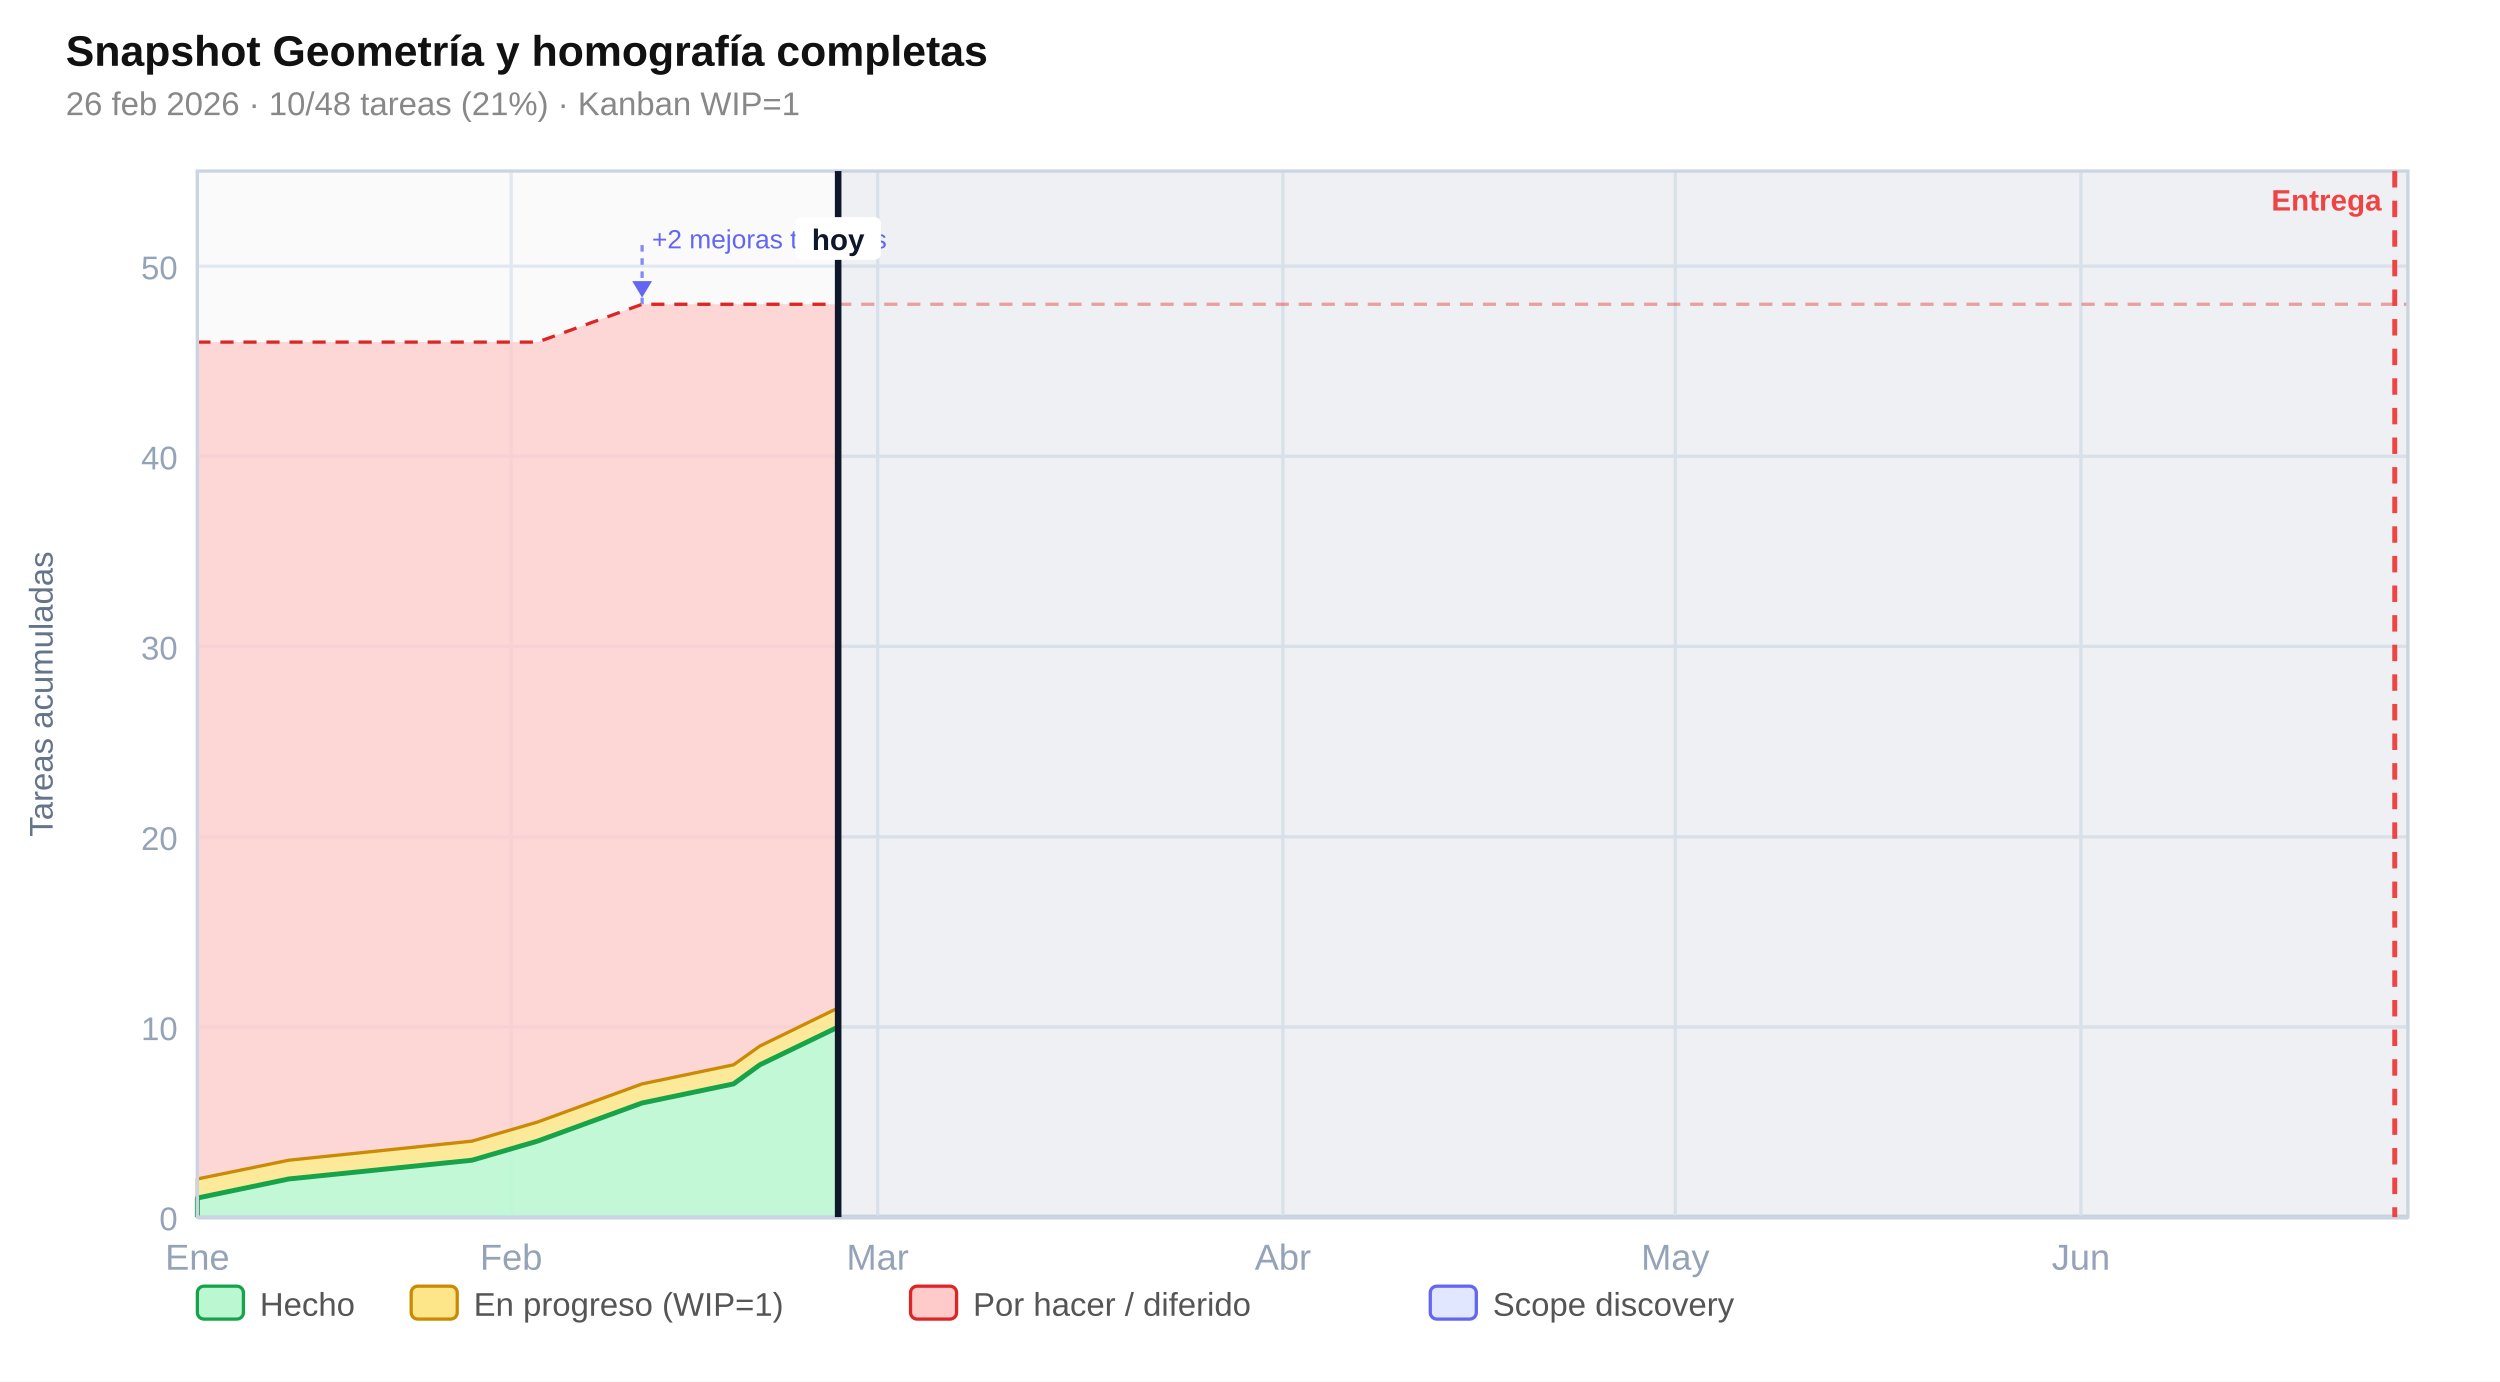
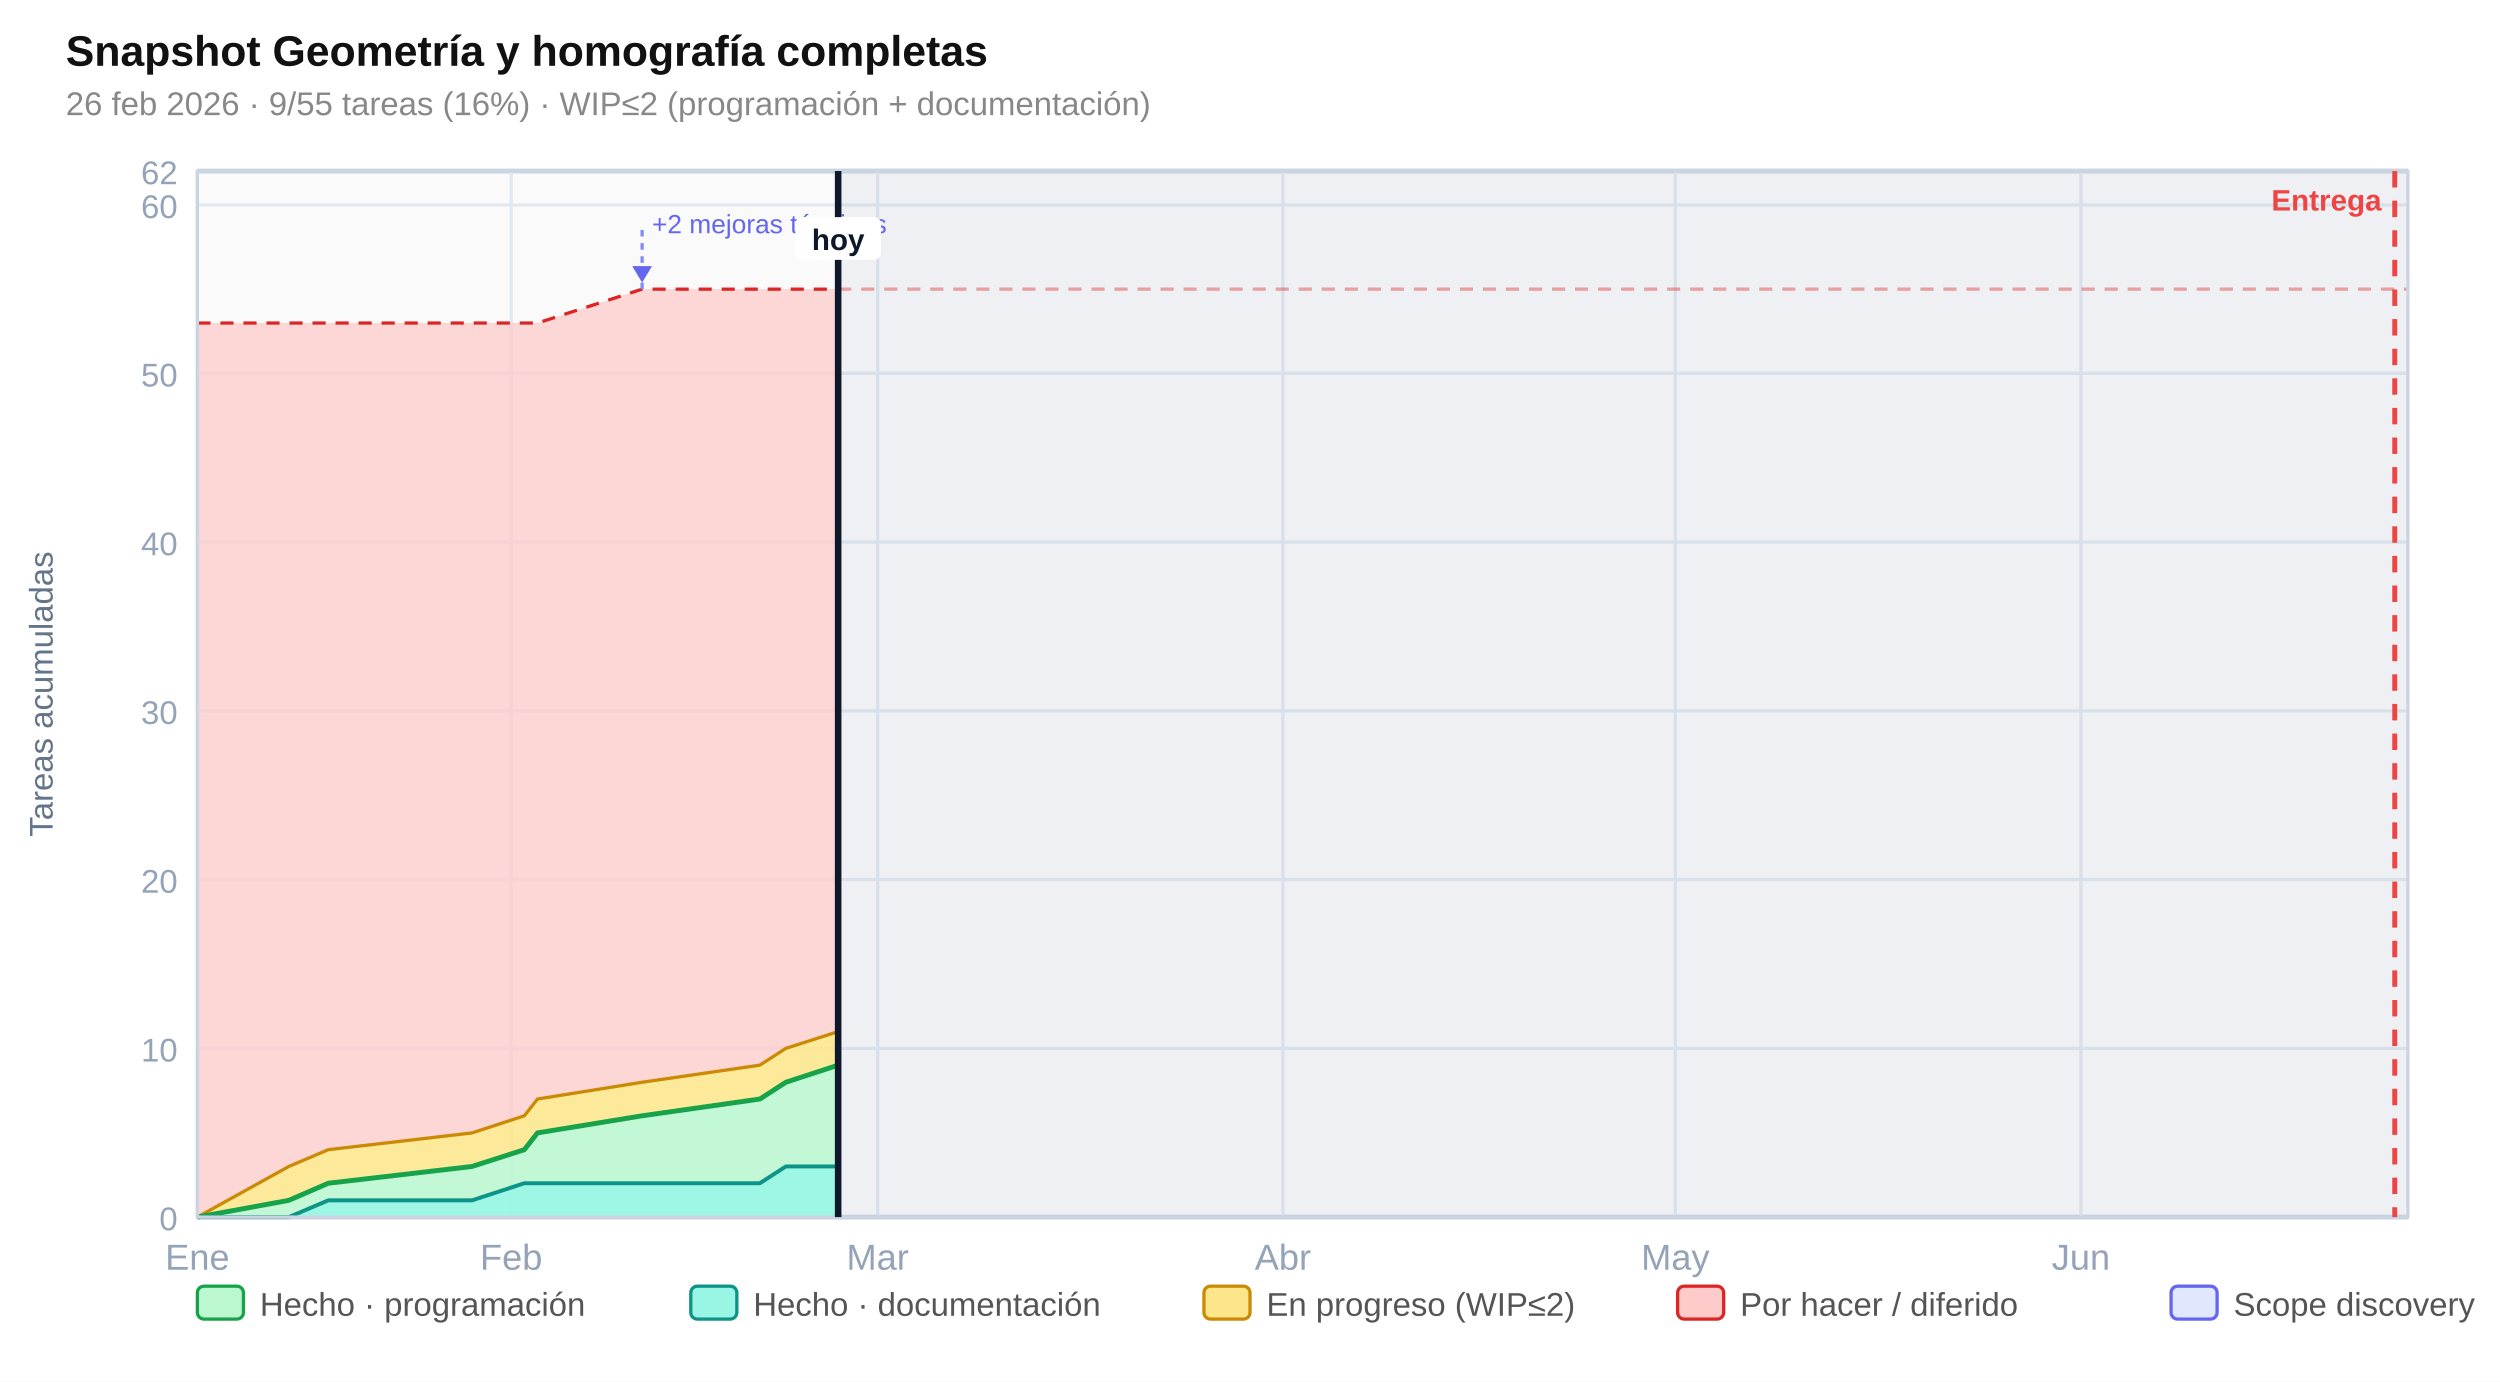
<svg xmlns="http://www.w3.org/2000/svg" viewBox="0 0 760 420" width="760" height="420">
  <defs>
    <style>text{font-family:-apple-system,BlinkMacSystemFont,"Segoe UI",Arial,sans-serif;}</style>
  </defs>
  <rect width="760" height="420" fill="#ffffff" />
  <rect x="60" y="52" width="672" height="318" fill="#FAFAFA" />
  <text x="20" y="20" font-size="13" font-weight="700" fill="#111111">Snapshot Geometría y homografía completas</text>
-   <text x="20" y="35" font-size="10" fill="#888888">26 feb 2026  ·  10/48 tareas (21%)  ·  Kanban WIP=1</text>
+   <text x="20" y="35" font-size="10" fill="#888888">26 feb 2026  ·  9/55 tareas (16%)  ·  WIP≤2 (programación + documentación)</text>
  <line x1="60" y1="370.0" x2="732" y2="370.0" stroke="#CBD5E1" stroke-width="1.5" />
  <text x="54" y="374.0" font-size="10" text-anchor="end" fill="#94A3B8">0</text>
-   <line x1="60" y1="312.2" x2="732" y2="312.2" stroke="#E2E8F0" stroke-width="1" />
-   <text x="54" y="316.2" font-size="10" text-anchor="end" fill="#94A3B8">10</text>
-   <line x1="60" y1="254.4" x2="732" y2="254.4" stroke="#E2E8F0" stroke-width="1" />
-   <text x="54" y="258.4" font-size="10" text-anchor="end" fill="#94A3B8">20</text>
-   <line x1="60" y1="196.5" x2="732" y2="196.5" stroke="#E2E8F0" stroke-width="1" />
-   <text x="54" y="200.5" font-size="10" text-anchor="end" fill="#94A3B8">30</text>
-   <line x1="60" y1="138.7" x2="732" y2="138.7" stroke="#E2E8F0" stroke-width="1" />
-   <text x="54" y="142.7" font-size="10" text-anchor="end" fill="#94A3B8">40</text>
-   <line x1="60" y1="80.9" x2="732" y2="80.9" stroke="#E2E8F0" stroke-width="1" />
-   <text x="54" y="84.9" font-size="10" text-anchor="end" fill="#94A3B8">50</text>
+   <line x1="60" y1="318.7" x2="732" y2="318.7" stroke="#E2E8F0" stroke-width="1" />
+   <text x="54" y="322.7" font-size="10" text-anchor="end" fill="#94A3B8">10</text>
+   <line x1="60" y1="267.4" x2="732" y2="267.4" stroke="#E2E8F0" stroke-width="1" />
+   <text x="54" y="271.4" font-size="10" text-anchor="end" fill="#94A3B8">20</text>
+   <line x1="60" y1="216.1" x2="732" y2="216.1" stroke="#E2E8F0" stroke-width="1" />
+   <text x="54" y="220.1" font-size="10" text-anchor="end" fill="#94A3B8">30</text>
+   <line x1="60" y1="164.8" x2="732" y2="164.8" stroke="#E2E8F0" stroke-width="1" />
+   <text x="54" y="168.8" font-size="10" text-anchor="end" fill="#94A3B8">40</text>
+   <line x1="60" y1="113.5" x2="732" y2="113.5" stroke="#E2E8F0" stroke-width="1" />
+   <text x="54" y="117.5" font-size="10" text-anchor="end" fill="#94A3B8">50</text>
+   <line x1="60" y1="62.3" x2="732" y2="62.3" stroke="#E2E8F0" stroke-width="1" />
+   <text x="54" y="66.3" font-size="10" text-anchor="end" fill="#94A3B8">60</text>
+   <line x1="60" y1="52.0" x2="732" y2="52.0" stroke="#CBD5E1" stroke-width="1.5" />
+   <text x="54" y="56.0" font-size="10" text-anchor="end" fill="#94A3B8">62</text>
  <text x="16.0" y="211.0" font-size="10" fill="#64748B" text-anchor="middle" transform="rotate(-90,16.0,211.0)">Tareas acumuladas</text>
  <line x1="60.0" y1="52" x2="60.0" y2="370" stroke="#E2E8F0" stroke-width="1" />
  <text x="60.0" y="386" font-size="11" text-anchor="middle" fill="#94A3B8">Ene</text>
  <line x1="155.4" y1="52" x2="155.4" y2="370" stroke="#E2E8F0" stroke-width="1" />
  <text x="155.4" y="386" font-size="11" text-anchor="middle" fill="#94A3B8">Feb</text>
  <line x1="266.8" y1="52" x2="266.8" y2="370" stroke="#E2E8F0" stroke-width="1" />
  <text x="266.8" y="386" font-size="11" text-anchor="middle" fill="#94A3B8">Mar</text>
  <line x1="390.0" y1="52" x2="390.0" y2="370" stroke="#E2E8F0" stroke-width="1" />
  <text x="390.0" y="386" font-size="11" text-anchor="middle" fill="#94A3B8">Abr</text>
  <line x1="509.3" y1="52" x2="509.3" y2="370" stroke="#E2E8F0" stroke-width="1" />
  <text x="509.3" y="386" font-size="11" text-anchor="middle" fill="#94A3B8">May</text>
  <line x1="632.6" y1="52" x2="632.6" y2="370" stroke="#E2E8F0" stroke-width="1" />
  <text x="632.6" y="386" font-size="11" text-anchor="middle" fill="#94A3B8">Jun</text>
  <rect x="254.8" y="52" width="477.2" height="318" fill="#94A3B8" opacity="0.12" />
-   <line x1="254.8" y1="92.5" x2="732.0" y2="92.5" stroke="#DC2626" stroke-width="1" stroke-dasharray="4,3" opacity="0.4" />
-   <polygon points="60.0,104.0 60.0,104.0 87.8,104.0 143.5,104.0 163.4,104.0 195.2,92.5 223.0,92.5 231.0,92.5 254.8,92.5 254.8,306.4 231.0,318.0 223.0,323.7 195.2,329.5 163.4,341.1 143.5,346.9 87.8,352.7 60.0,358.4 60.0,364.2" fill="#FECACA" opacity="0.75" />
-   <polygon points="60.0,364.2 60.0,358.4 87.8,352.7 143.5,346.9 163.4,341.1 195.2,329.5 223.0,323.7 231.0,318.0 254.8,306.4 254.8,312.2 231.0,323.7 223.0,329.5 195.2,335.3 163.4,346.9 143.5,352.7 87.8,358.4 60.0,364.2 60.0,370.0" fill="#FDE68A" opacity="0.85" />
-   <polygon points="60.0,370.0 60.0,364.2 87.8,358.4 143.5,352.7 163.4,346.9 195.2,335.3 223.0,329.5 231.0,323.7 254.8,312.2 254.8,370.0 231.0,370.0 223.0,370.0 195.2,370.0 163.4,370.0 143.5,370.0 87.8,370.0 60.0,370.0 60.0,370.0" fill="#BBF7D0" opacity="0.90" />
-   <polyline points="60.0,370.0 60.0,364.2 87.8,358.4 143.5,352.7 163.4,346.9 195.2,335.3 223.0,329.5 231.0,323.7 254.8,312.2" fill="none" stroke="#16A34A" stroke-width="1.5" stroke-linejoin="round" />
-   <polyline points="60.0,364.2 60.0,358.4 87.8,352.7 143.5,346.9 163.4,341.1 195.2,329.5 223.0,323.7 231.0,318.0 254.8,306.4" fill="none" stroke="#CA8A04" stroke-width="1" stroke-linejoin="round" />
-   <polyline points="60.0,104.0 60.0,104.0 87.8,104.0 143.5,104.0 163.4,104.0 195.2,92.5 223.0,92.5 231.0,92.5 254.8,92.5" fill="none" stroke="#DC2626" stroke-width="1" stroke-linejoin="round" stroke-dasharray="4,3" />
-   <line x1="195.2" y1="92.5" x2="195.2" y2="74.5" stroke="#818CF8" stroke-width="1" stroke-dasharray="2,2" />
-   <text x="198.2" y="75.5" font-size="8" fill="#6366F1">+2 mejoras técnicas</text>
-   <polygon points="195.2,90.473 192.2,85.473 198.2,85.473" fill="#6366F1" />
+   <line x1="254.8" y1="87.9" x2="732.0" y2="87.9" stroke="#DC2626" stroke-width="1" stroke-dasharray="4,3" opacity="0.4" />
+   <polygon points="60.0,98.2 87.8,98.2 99.8,98.2 143.5,98.2 159.4,98.2 163.4,98.2 195.2,87.9 231.0,87.9 238.9,87.9 254.8,87.9 254.8,313.6 238.9,318.7 231.0,323.8 195.2,329.0 163.4,334.1 159.4,339.2 143.5,344.4 99.8,349.5 87.8,354.6 60.0,370.0" fill="#FECACA" opacity="0.75" />
+   <polygon points="60.0,370.0 87.8,354.6 99.8,349.5 143.5,344.4 159.4,339.2 163.4,334.1 195.2,329.0 231.0,323.8 238.9,318.7 254.8,313.6 254.8,323.8 238.9,329.0 231.0,334.1 195.2,339.2 163.4,344.4 159.4,349.5 143.5,354.6 99.8,359.7 87.8,364.9 60.0,370.0" fill="#FDE68A" opacity="0.85" />
+   <polygon points="60.0,370.0 87.8,364.9 99.8,359.7 143.5,354.6 159.4,349.5 163.4,344.4 195.2,339.2 231.0,334.1 238.9,329.0 254.8,323.8 254.8,354.6 238.9,354.6 231.0,359.7 195.2,359.7 163.4,359.7 159.4,359.7 143.5,364.9 99.8,364.9 87.8,370.0 60.0,370.0" fill="#BBF7D0" opacity="0.90" />
+   <polygon points="60.0,370.0 87.8,370.0 99.8,364.9 143.5,364.9 159.4,359.7 163.4,359.7 195.2,359.7 231.0,359.7 238.9,354.6 254.8,354.6 254.8,370.0 238.9,370.0 231.0,370.0 195.2,370.0 163.4,370.0 159.4,370.0 143.5,370.0 99.8,370.0 87.8,370.0 60.0,370.0" fill="#99F6E4" opacity="0.95" />
+   <polyline points="60.0,98.2 87.8,98.2 99.8,98.2 143.5,98.2 159.4,98.2 163.4,98.2 195.2,87.9 231.0,87.9 238.9,87.9 254.8,87.9" fill="none" stroke="#DC2626" stroke-width="1" stroke-linejoin="round" stroke-dasharray="4,3" />
+   <polyline points="60.0,370.0 87.8,354.6 99.8,349.5 143.5,344.4 159.4,339.2 163.4,334.1 195.2,329.0 231.0,323.8 238.9,318.7 254.8,313.6" fill="none" stroke="#CA8A04" stroke-width="1" stroke-linejoin="round" />
+   <polyline points="60.0,370.0 87.8,364.9 99.8,359.7 143.5,354.6 159.4,349.5 163.4,344.4 195.2,339.2 231.0,334.1 238.9,329.0 254.8,323.8" fill="none" stroke="#16A34A" stroke-width="1.5" stroke-linejoin="round" />
+   <polyline points="60.0,370.0 87.8,370.0 99.8,364.9 143.5,364.9 159.4,359.7 163.4,359.7 195.2,359.7 231.0,359.7 238.9,354.6 254.8,354.6" fill="none" stroke="#0D9488" stroke-width="1.2" stroke-linejoin="round" />
+   <line x1="195.2" y1="87.9" x2="195.2" y2="69.9" stroke="#818CF8" stroke-width="1" stroke-dasharray="2,2" />
+   <text x="198.2" y="70.9" font-size="8" fill="#6366F1">+2 mejoras técnicas</text>
+   <polygon points="195.2,85.903 192.2,80.903 198.2,80.903" fill="#6366F1" />
  <rect x="60" y="52" width="672" height="318" fill="none" stroke="#CBD5E1" stroke-width="1" />
  <line x1="728.0" y1="52" x2="728.0" y2="370" stroke="#EF4444" stroke-width="1.5" stroke-dasharray="5,4" />
  <text x="724.0" y="64" font-size="9" text-anchor="end" fill="#EF4444" font-weight="600">Entrega</text>
  <line x1="254.8" y1="52" x2="254.8" y2="370" stroke="#0F172A" stroke-width="2" />
  <rect x="241.8" y="66" width="26" height="13" fill="#ffffff" rx="2" />
  <text x="254.8" y="76" font-size="9" text-anchor="middle" fill="#0F172A" font-weight="700">hoy</text>
  <rect x="60" y="391" width="14" height="10" fill="#BBF7D0" stroke="#16A34A" stroke-width="1" rx="2" />
-   <text x="79" y="400" font-size="10" fill="#555555">Hecho</text>
-   <rect x="125.0" y="391" width="14" height="10" fill="#FDE68A" stroke="#CA8A04" stroke-width="1" rx="2" />
-   <text x="144.0" y="400" font-size="10" fill="#555555">En progreso (WIP=1)</text>
-   <rect x="276.8" y="391" width="14" height="10" fill="#FECACA" stroke="#DC2626" stroke-width="1" rx="2" />
-   <text x="295.8" y="400" font-size="10" fill="#555555">Por hacer / diferido</text>
-   <rect x="434.8" y="391" width="14" height="10" fill="#E0E7FF" stroke="#6366F1" stroke-width="1" rx="2" />
-   <text x="453.8" y="400" font-size="10" fill="#555555">Scope discovery</text>
+   <text x="79" y="400" font-size="10" fill="#555555">Hecho · programación</text>
+   <rect x="210.0" y="391" width="14" height="10" fill="#99F6E4" stroke="#0D9488" stroke-width="1" rx="2" />
+   <text x="229.0" y="400" font-size="10" fill="#555555">Hecho · documentación</text>
+   <rect x="366.0" y="391" width="14" height="10" fill="#FDE68A" stroke="#CA8A04" stroke-width="1" rx="2" />
+   <text x="385.0" y="400" font-size="10" fill="#555555">En progreso (WIP≤2)</text>
+   <rect x="510.0" y="391" width="14" height="10" fill="#FECACA" stroke="#DC2626" stroke-width="1" rx="2" />
+   <text x="529.0" y="400" font-size="10" fill="#555555">Por hacer / diferido</text>
+   <rect x="660.0" y="391" width="14" height="10" fill="#E0E7FF" stroke="#6366F1" stroke-width="1" rx="2" />
+   <text x="679.0" y="400" font-size="10" fill="#555555">Scope discovery</text>
</svg>
